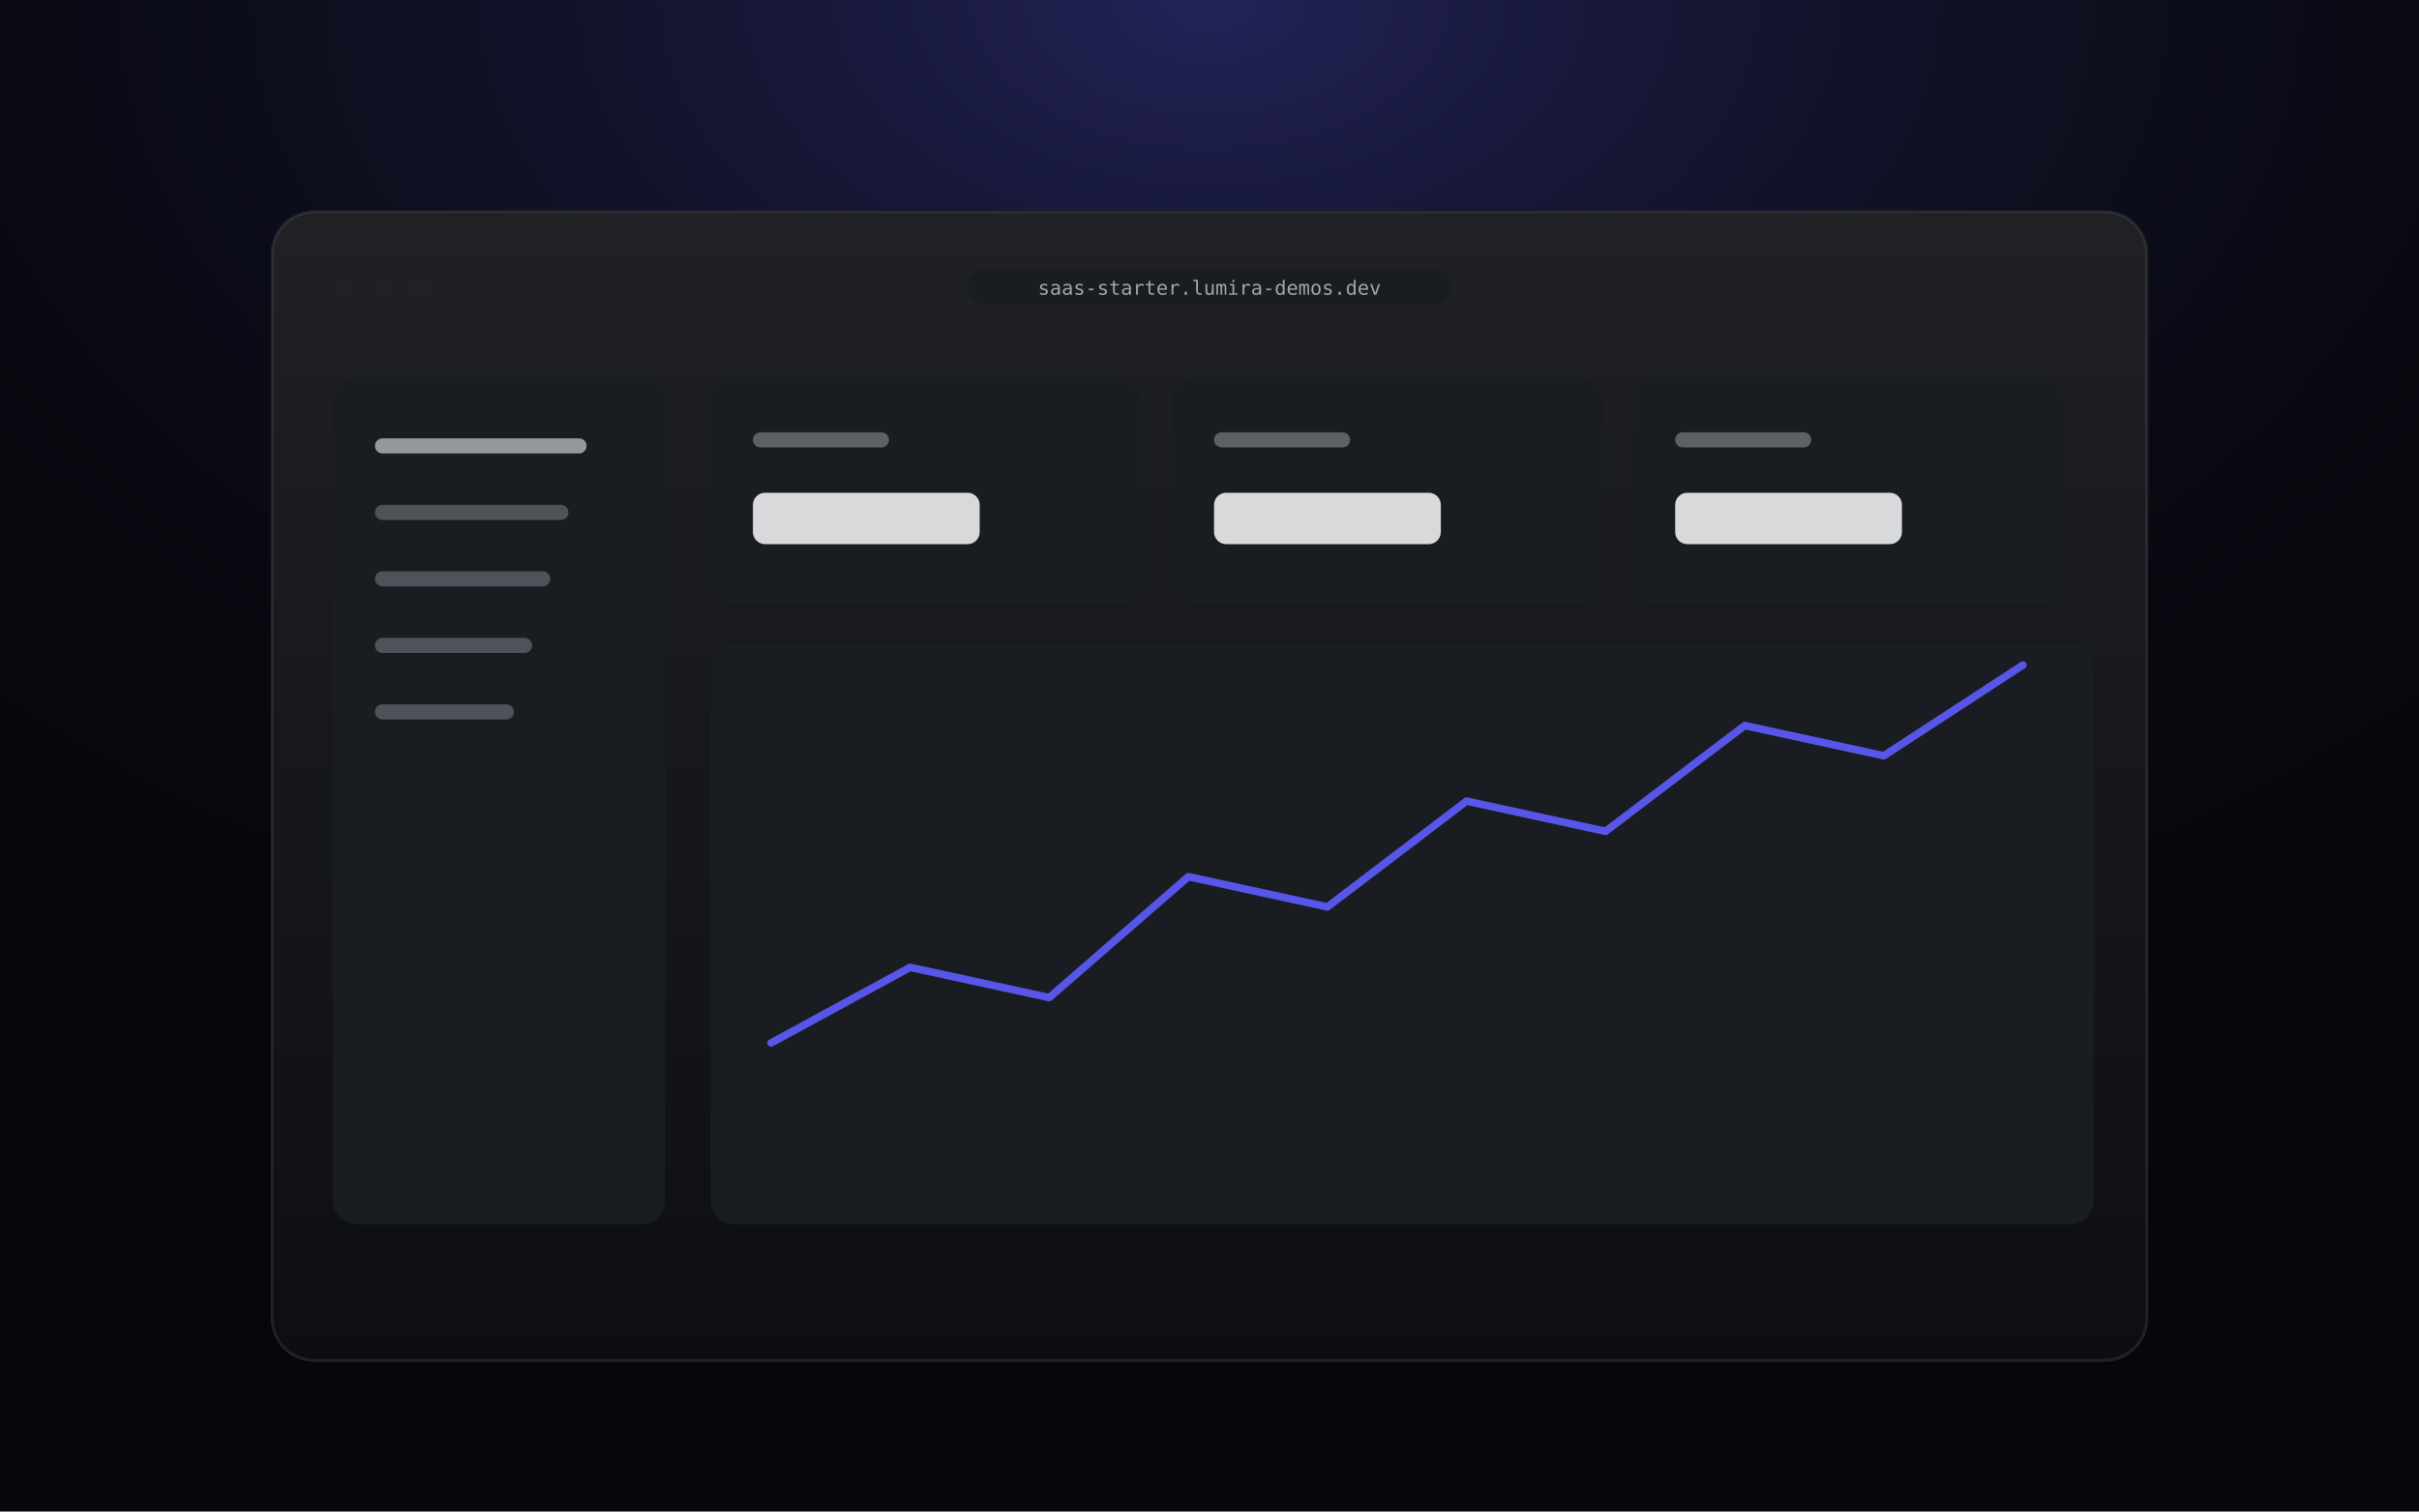
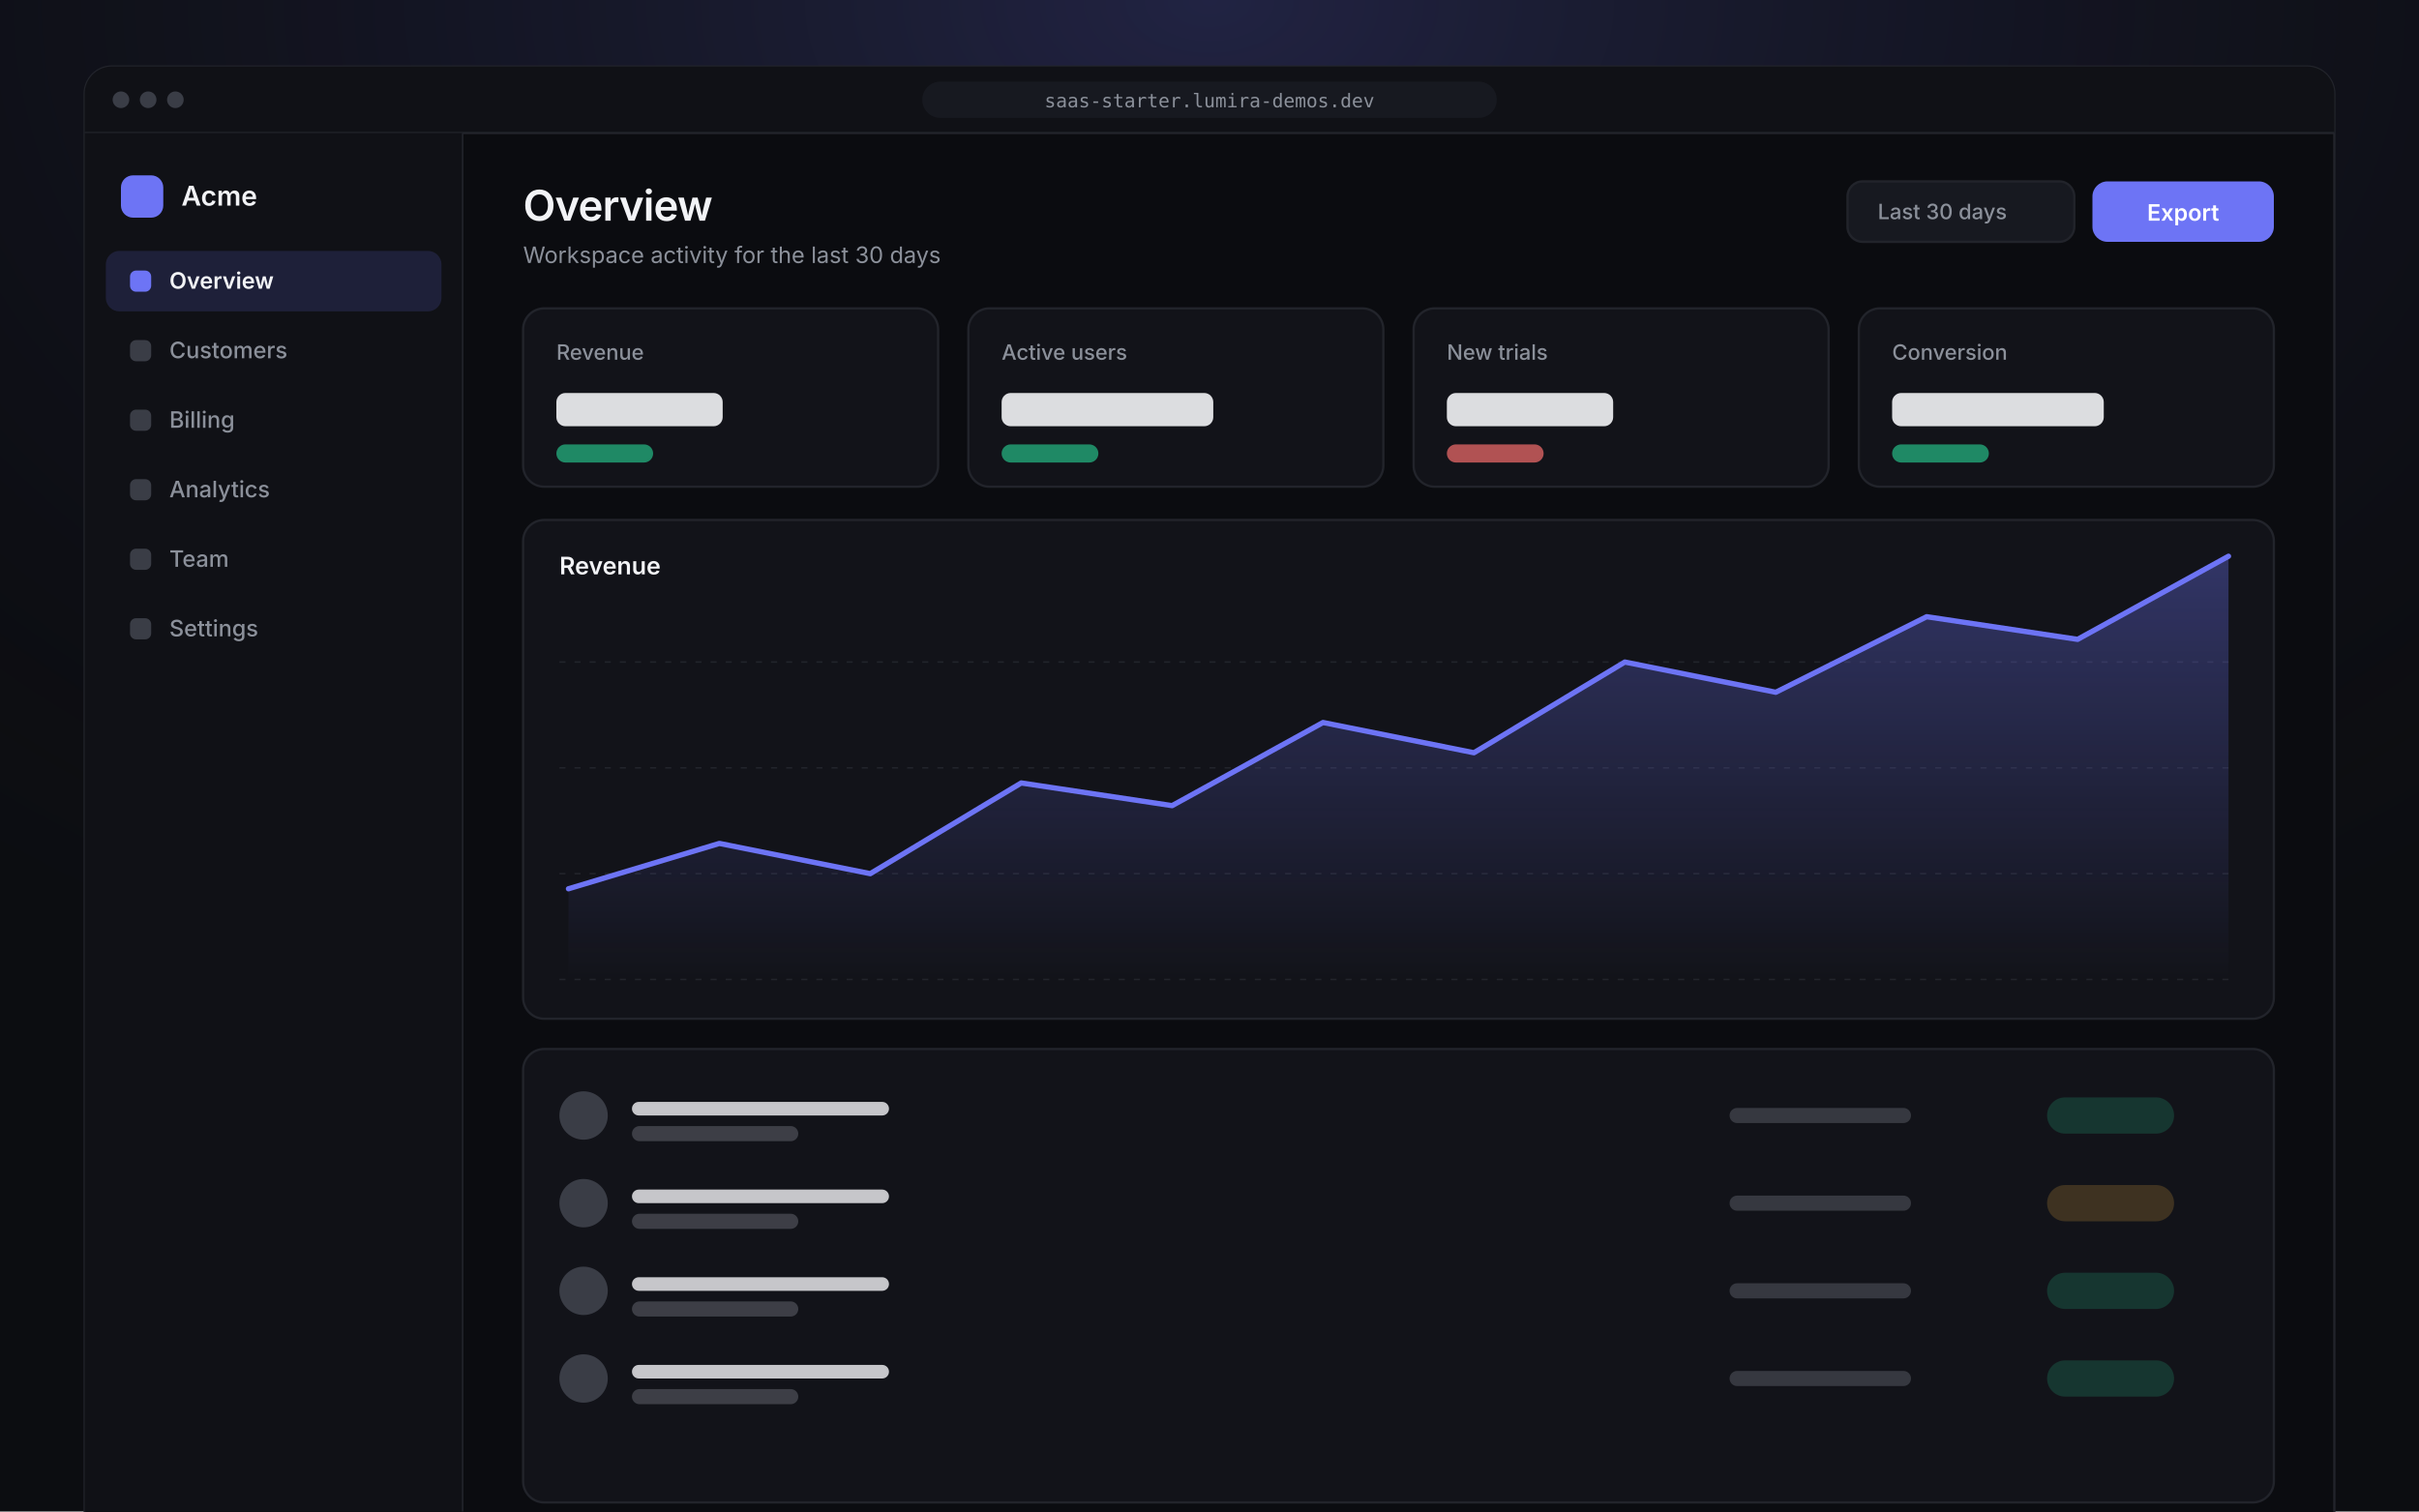
- <svg xmlns="http://www.w3.org/2000/svg" width="1600" height="1000" viewBox="0 0 1600 1000" role="img" aria-label="SaaS Starter placeholder art">
+ <svg xmlns="http://www.w3.org/2000/svg" width="1600" height="1000" viewBox="0 0 1600 1000" role="img" aria-label="Acme placeholder screenshot">
  <defs>
-     <radialGradient id="g" cx="50%" cy="0%" r="75%">
-       <stop offset="0" stop-color="#5856e9" stop-opacity="0.35" />
-       <stop offset="1" stop-color="#06070a" stop-opacity="0" />
+     <radialGradient id="stageglow" cx="50%" cy="0%" r="80%">
+       <stop offset="0" stop-color="#6d74f5" stop-opacity="0.22" />
+       <stop offset="1" stop-color="#0c0d11" stop-opacity="0" />
    </radialGradient>
-     <linearGradient id="edge" x1="0" y1="0" x2="0" y2="1">
-       <stop offset="0" stop-color="#ffffff" stop-opacity="0.08" />
-       <stop offset="1" stop-color="#ffffff" stop-opacity="0" />
-     </linearGradient>
+     <clipPath id="win">
+       <rect x="56" y="88" width="1488" height="912" />
+     </clipPath>
  </defs>
-   <rect width="1600" height="1000" fill="#06070a" />
-   <rect width="1600" height="1000" fill="url(#g)" />
-   <rect x="180" y="140" width="1240" height="760" rx="28" fill="#0d0e12" stroke="#1f2126" stroke-width="2" />
-   <rect x="180" y="140" width="1240" height="760" rx="28" fill="url(#edge)" />
-   <circle cx="226" cy="190" r="7" fill="#1f2126" />
-   <circle cx="252" cy="190" r="7" fill="#1f2126" />
-   <circle cx="278" cy="190" r="7" fill="#1f2126" />
-   <rect x="640" y="178" width="320" height="24" rx="12" fill="#191c21" />
-   <text x="800" y="195" text-anchor="middle" font-family="Geist Mono, ui-monospace, monospace" font-size="13" fill="#a1a5ac">saas-starter.lumira-demos.dev</text>
-   <rect x="220" y="250" width="220" height="560" rx="16" fill="#191c21" />
-   <rect x="248" y="290" width="140" height="10" rx="5" fill="#a1a5ac" opacity="0.9" />
-   <rect x="248" y="334" width="128" height="10" rx="5" fill="#a1a5ac" opacity="0.4" />
-   <rect x="248" y="378" width="116" height="10" rx="5" fill="#a1a5ac" opacity="0.4" />
-   <rect x="248" y="422" width="104" height="10" rx="5" fill="#a1a5ac" opacity="0.4" />
-   <rect x="248" y="466" width="92" height="10" rx="5" fill="#a1a5ac" opacity="0.4" />
-   <rect x="470" y="250" width="285" height="150" rx="16" fill="#191c21" />
-   <rect x="775" y="250" width="285" height="150" rx="16" fill="#191c21" />
-   <rect x="1080" y="250" width="285" height="150" rx="16" fill="#191c21" />
-   <rect x="498" y="286" width="90" height="10" rx="5" fill="#a1a5ac" opacity="0.5" />
-   <rect x="498" y="326" width="150" height="34" rx="8" fill="#f9fafc" opacity="0.85" />
-   <rect x="803" y="286" width="90" height="10" rx="5" fill="#a1a5ac" opacity="0.5" />
-   <rect x="803" y="326" width="150" height="34" rx="8" fill="#f9fafc" opacity="0.85" />
-   <rect x="1108" y="286" width="90" height="10" rx="5" fill="#a1a5ac" opacity="0.5" />
-   <rect x="1108" y="326" width="150" height="34" rx="8" fill="#f9fafc" opacity="0.85" />
-   <rect x="470" y="426" width="915" height="384" rx="16" fill="#191c21" />
-   <polyline fill="none" stroke="#5856e9" stroke-width="5" stroke-linecap="round" stroke-linejoin="round" points="510,690 602,640 694,660 786,580 878,600 970,530 1062,550 1154,480 1246,500 1338,440" />
+   <rect width="1600" height="1000" fill="#0c0d11" />
+   <rect width="1600" height="1000" fill="url(#stageglow)" />
+   <rect x="56" y="44" width="1488" height="1100" rx="18" fill="#0b0c10" stroke="#22242b" stroke-width="1.5" />
+   <path d="M74 44 h1452 a18 18 0 0 1 18 18 v26 h-1488 v-26 a18 18 0 0 1 18 -18z" fill="#101116" />
+   <line x1="56" y1="88" x2="1544" y2="88" stroke="#22242b" stroke-width="1.5" />
+   <circle cx="80" cy="66" r="5.5" fill="#3a3d46" />
+   <circle cx="98" cy="66" r="5.5" fill="#3a3d46" />
+   <circle cx="116" cy="66" r="5.5" fill="#3a3d46" />
+   <rect x="610" y="54" width="380" height="24" rx="12" fill="#171920" />
+   <text x="800" y="71" font-family="'Geist Mono', ui-monospace, 'Cascadia Mono', monospace" font-size="12.5" font-weight="400" fill="#8b909a" text-anchor="middle" letter-spacing="0" opacity="1">saas-starter.lumira-demos.dev</text>
+   <g clip-path="url(#win)">
+     <rect x="56" y="88" width="250" height="1000" rx="0" fill="#101116" />
+     <line x1="306" y1="88" x2="306" y2="1000" stroke="#22242b" />
+     <rect x="80" y="116" width="28" height="28" rx="8" fill="#6d74f5" />
+     <text x="120" y="136" font-family="Geist, Inter, 'Segoe UI', system-ui, sans-serif" font-size="18" font-weight="600" fill="#f2f3f6" text-anchor="start" letter-spacing="0" opacity="1">Acme</text>
+     <rect x="70" y="166" width="222" height="40" rx="9" fill="#6d74f5" opacity="0.16" />
+     <rect x="86" y="179" width="14" height="14" rx="4" fill="#6d74f5" />
+     <text x="112" y="191" font-family="Geist, Inter, 'Segoe UI', system-ui, sans-serif" font-size="15" font-weight="600" fill="#f2f3f6" text-anchor="start" letter-spacing="0" opacity="1">Overview</text>
+     <rect x="86" y="225" width="14" height="14" rx="4" fill="#3a3d46" />
+     <text x="112" y="237" font-family="Geist, Inter, 'Segoe UI', system-ui, sans-serif" font-size="15" font-weight="500" fill="#8b909a" text-anchor="start" letter-spacing="0" opacity="1">Customers</text>
+     <rect x="86" y="271" width="14" height="14" rx="4" fill="#3a3d46" />
+     <text x="112" y="283" font-family="Geist, Inter, 'Segoe UI', system-ui, sans-serif" font-size="15" font-weight="500" fill="#8b909a" text-anchor="start" letter-spacing="0" opacity="1">Billing</text>
+     <rect x="86" y="317" width="14" height="14" rx="4" fill="#3a3d46" />
+     <text x="112" y="329" font-family="Geist, Inter, 'Segoe UI', system-ui, sans-serif" font-size="15" font-weight="500" fill="#8b909a" text-anchor="start" letter-spacing="0" opacity="1">Analytics</text>
+     <rect x="86" y="363" width="14" height="14" rx="4" fill="#3a3d46" />
+     <text x="112" y="375" font-family="Geist, Inter, 'Segoe UI', system-ui, sans-serif" font-size="15" font-weight="500" fill="#8b909a" text-anchor="start" letter-spacing="0" opacity="1">Team</text>
+     <rect x="86" y="409" width="14" height="14" rx="4" fill="#3a3d46" />
+     <text x="112" y="421" font-family="Geist, Inter, 'Segoe UI', system-ui, sans-serif" font-size="15" font-weight="500" fill="#8b909a" text-anchor="start" letter-spacing="0" opacity="1">Settings</text>
+     <text x="346" y="146" font-family="Geist, Inter, 'Segoe UI', system-ui, sans-serif" font-size="28" font-weight="600" fill="#f2f3f6" text-anchor="start" letter-spacing="-0.5" opacity="1">Overview</text>
+     <text x="346" y="174" font-family="Geist, Inter, 'Segoe UI', system-ui, sans-serif" font-size="15" font-weight="400" fill="#8b909a" text-anchor="start" letter-spacing="0" opacity="1">Workspace activity for the last 30 days</text>
+     <rect x="1222" y="120" width="150" height="40" rx="10" fill="#171920" stroke="#22242b" stroke-width="1.5" />
+     <text x="1242" y="145" font-family="Geist, Inter, 'Segoe UI', system-ui, sans-serif" font-size="14" font-weight="500" fill="#8b909a" text-anchor="start" letter-spacing="0" opacity="1">Last 30 days</text>
+     <rect x="1384" y="120" width="120" height="40" rx="10" fill="#6d74f5" />
+     <text x="1444" y="146" font-family="Geist, Inter, 'Segoe UI', system-ui, sans-serif" font-size="15" font-weight="600" fill="#ffffff" text-anchor="middle" letter-spacing="0" opacity="1">Export</text>
+     <rect x="346" y="204" width="274.5" height="118" rx="14" fill="#121319" stroke="#22242b" stroke-width="1.5" />
+     <text x="368" y="238" font-family="Geist, Inter, 'Segoe UI', system-ui, sans-serif" font-size="14" font-weight="500" fill="#8b909a" text-anchor="start" letter-spacing="0" opacity="1">Revenue</text>
+     <rect x="368" y="260" width="110" height="22" rx="6" fill="#f2f3f6" opacity="0.9" />
+     <rect x="368" y="294" width="64" height="12" rx="6" fill="#23b07f" opacity="0.75" />
+     <rect x="640.5" y="204" width="274.5" height="118" rx="14" fill="#121319" stroke="#22242b" stroke-width="1.5" />
+     <text x="662.5" y="238" font-family="Geist, Inter, 'Segoe UI', system-ui, sans-serif" font-size="14" font-weight="500" fill="#8b909a" text-anchor="start" letter-spacing="0" opacity="1">Active users</text>
+     <rect x="662.5" y="260" width="140" height="22" rx="6" fill="#f2f3f6" opacity="0.9" />
+     <rect x="662.5" y="294" width="64" height="12" rx="6" fill="#23b07f" opacity="0.75" />
+     <rect x="935" y="204" width="274.5" height="118" rx="14" fill="#121319" stroke="#22242b" stroke-width="1.5" />
+     <text x="957" y="238" font-family="Geist, Inter, 'Segoe UI', system-ui, sans-serif" font-size="14" font-weight="500" fill="#8b909a" text-anchor="start" letter-spacing="0" opacity="1">New trials</text>
+     <rect x="957" y="260" width="110" height="22" rx="6" fill="#f2f3f6" opacity="0.9" />
+     <rect x="957" y="294" width="64" height="12" rx="6" fill="#e66767" opacity="0.75" />
+     <rect x="1229.5" y="204" width="274.5" height="118" rx="14" fill="#121319" stroke="#22242b" stroke-width="1.5" />
+     <text x="1251.5" y="238" font-family="Geist, Inter, 'Segoe UI', system-ui, sans-serif" font-size="14" font-weight="500" fill="#8b909a" text-anchor="start" letter-spacing="0" opacity="1">Conversion</text>
+     <rect x="1251.5" y="260" width="140" height="22" rx="6" fill="#f2f3f6" opacity="0.9" />
+     <rect x="1251.5" y="294" width="64" height="12" rx="6" fill="#23b07f" opacity="0.75" />
+     <rect x="346" y="344" width="1158" height="330" rx="14" fill="#121319" stroke="#22242b" stroke-width="1.5" />
+     <text x="370" y="380" font-family="Geist, Inter, 'Segoe UI', system-ui, sans-serif" font-size="16" font-weight="600" fill="#f2f3f6" text-anchor="start" letter-spacing="0" opacity="1">Revenue</text>
+     <line x1="370" x2="1480" y1="648" y2="648" stroke="#22242b" stroke-dasharray="4 6" />
+     <line x1="370" x2="1480" y1="578" y2="578" stroke="#22242b" stroke-dasharray="4 6" />
+     <line x1="370" x2="1480" y1="508" y2="508" stroke="#22242b" stroke-dasharray="4 6" />
+     <line x1="370" x2="1480" y1="438" y2="438" stroke="#22242b" stroke-dasharray="4 6" />
+     <defs>
+       <linearGradient id="area" x1="0" y1="0" x2="0" y2="1">
+         <stop offset="0" stop-color="#6d74f5" stop-opacity="0.35" />
+         <stop offset="1" stop-color="#6d74f5" stop-opacity="0" />
+       </linearGradient>
+     </defs>
+     <polygon points="376,648 376,588 475.818,558 575.636,578 675.455,518 775.273,533 875.091,478 974.909,498 1074.727,438 1174.545,458 1274.364,408 1374.182,423 1474,368 1474,648" fill="url(#area)" />
+     <polyline points="376,588 475.818,558 575.636,578 675.455,518 775.273,533 875.091,478 974.909,498 1074.727,438 1174.545,458 1274.364,408 1374.182,423 1474,368" fill="none" stroke="#6d74f5" stroke-width="3.5" stroke-linecap="round" stroke-linejoin="round" />
+     <rect x="346" y="694" width="1158" height="300" rx="14" fill="#121319" stroke="#22242b" stroke-width="1.5" />
+     <rect x="370" y="722" width="32" height="32" rx="16" fill="#3a3d46" />
+     <rect x="418" y="729" width="170" height="9" rx="4.5" fill="#f2f3f6" opacity="0.8" />
+     <rect x="418" y="745" width="110" height="10" rx="5" fill="#8b909a" opacity="0.35" />
+     <rect x="1354" y="726" width="84" height="24" rx="12" fill="#23b07f" opacity="0.22" />
+     <rect x="1144" y="733" width="120" height="10" rx="5" fill="#8b909a" opacity="0.3" />
+     <rect x="370" y="780" width="32" height="32" rx="16" fill="#3a3d46" />
+     <rect x="418" y="787" width="170" height="9" rx="4.5" fill="#f2f3f6" opacity="0.8" />
+     <rect x="418" y="803" width="110" height="10" rx="5" fill="#8b909a" opacity="0.35" />
+     <rect x="1354" y="784" width="84" height="24" rx="12" fill="#d9a13a" opacity="0.22" />
+     <rect x="1144" y="791" width="120" height="10" rx="5" fill="#8b909a" opacity="0.3" />
+     <rect x="370" y="838" width="32" height="32" rx="16" fill="#3a3d46" />
+     <rect x="418" y="845" width="170" height="9" rx="4.5" fill="#f2f3f6" opacity="0.8" />
+     <rect x="418" y="861" width="110" height="10" rx="5" fill="#8b909a" opacity="0.35" />
+     <rect x="1354" y="842" width="84" height="24" rx="12" fill="#23b07f" opacity="0.22" />
+     <rect x="1144" y="849" width="120" height="10" rx="5" fill="#8b909a" opacity="0.3" />
+     <rect x="370" y="896" width="32" height="32" rx="16" fill="#3a3d46" />
+     <rect x="418" y="903" width="170" height="9" rx="4.5" fill="#f2f3f6" opacity="0.8" />
+     <rect x="418" y="919" width="110" height="10" rx="5" fill="#8b909a" opacity="0.35" />
+     <rect x="1354" y="900" width="84" height="24" rx="12" fill="#23b07f" opacity="0.22" />
+     <rect x="1144" y="907" width="120" height="10" rx="5" fill="#8b909a" opacity="0.3" />
+   </g>
</svg>
